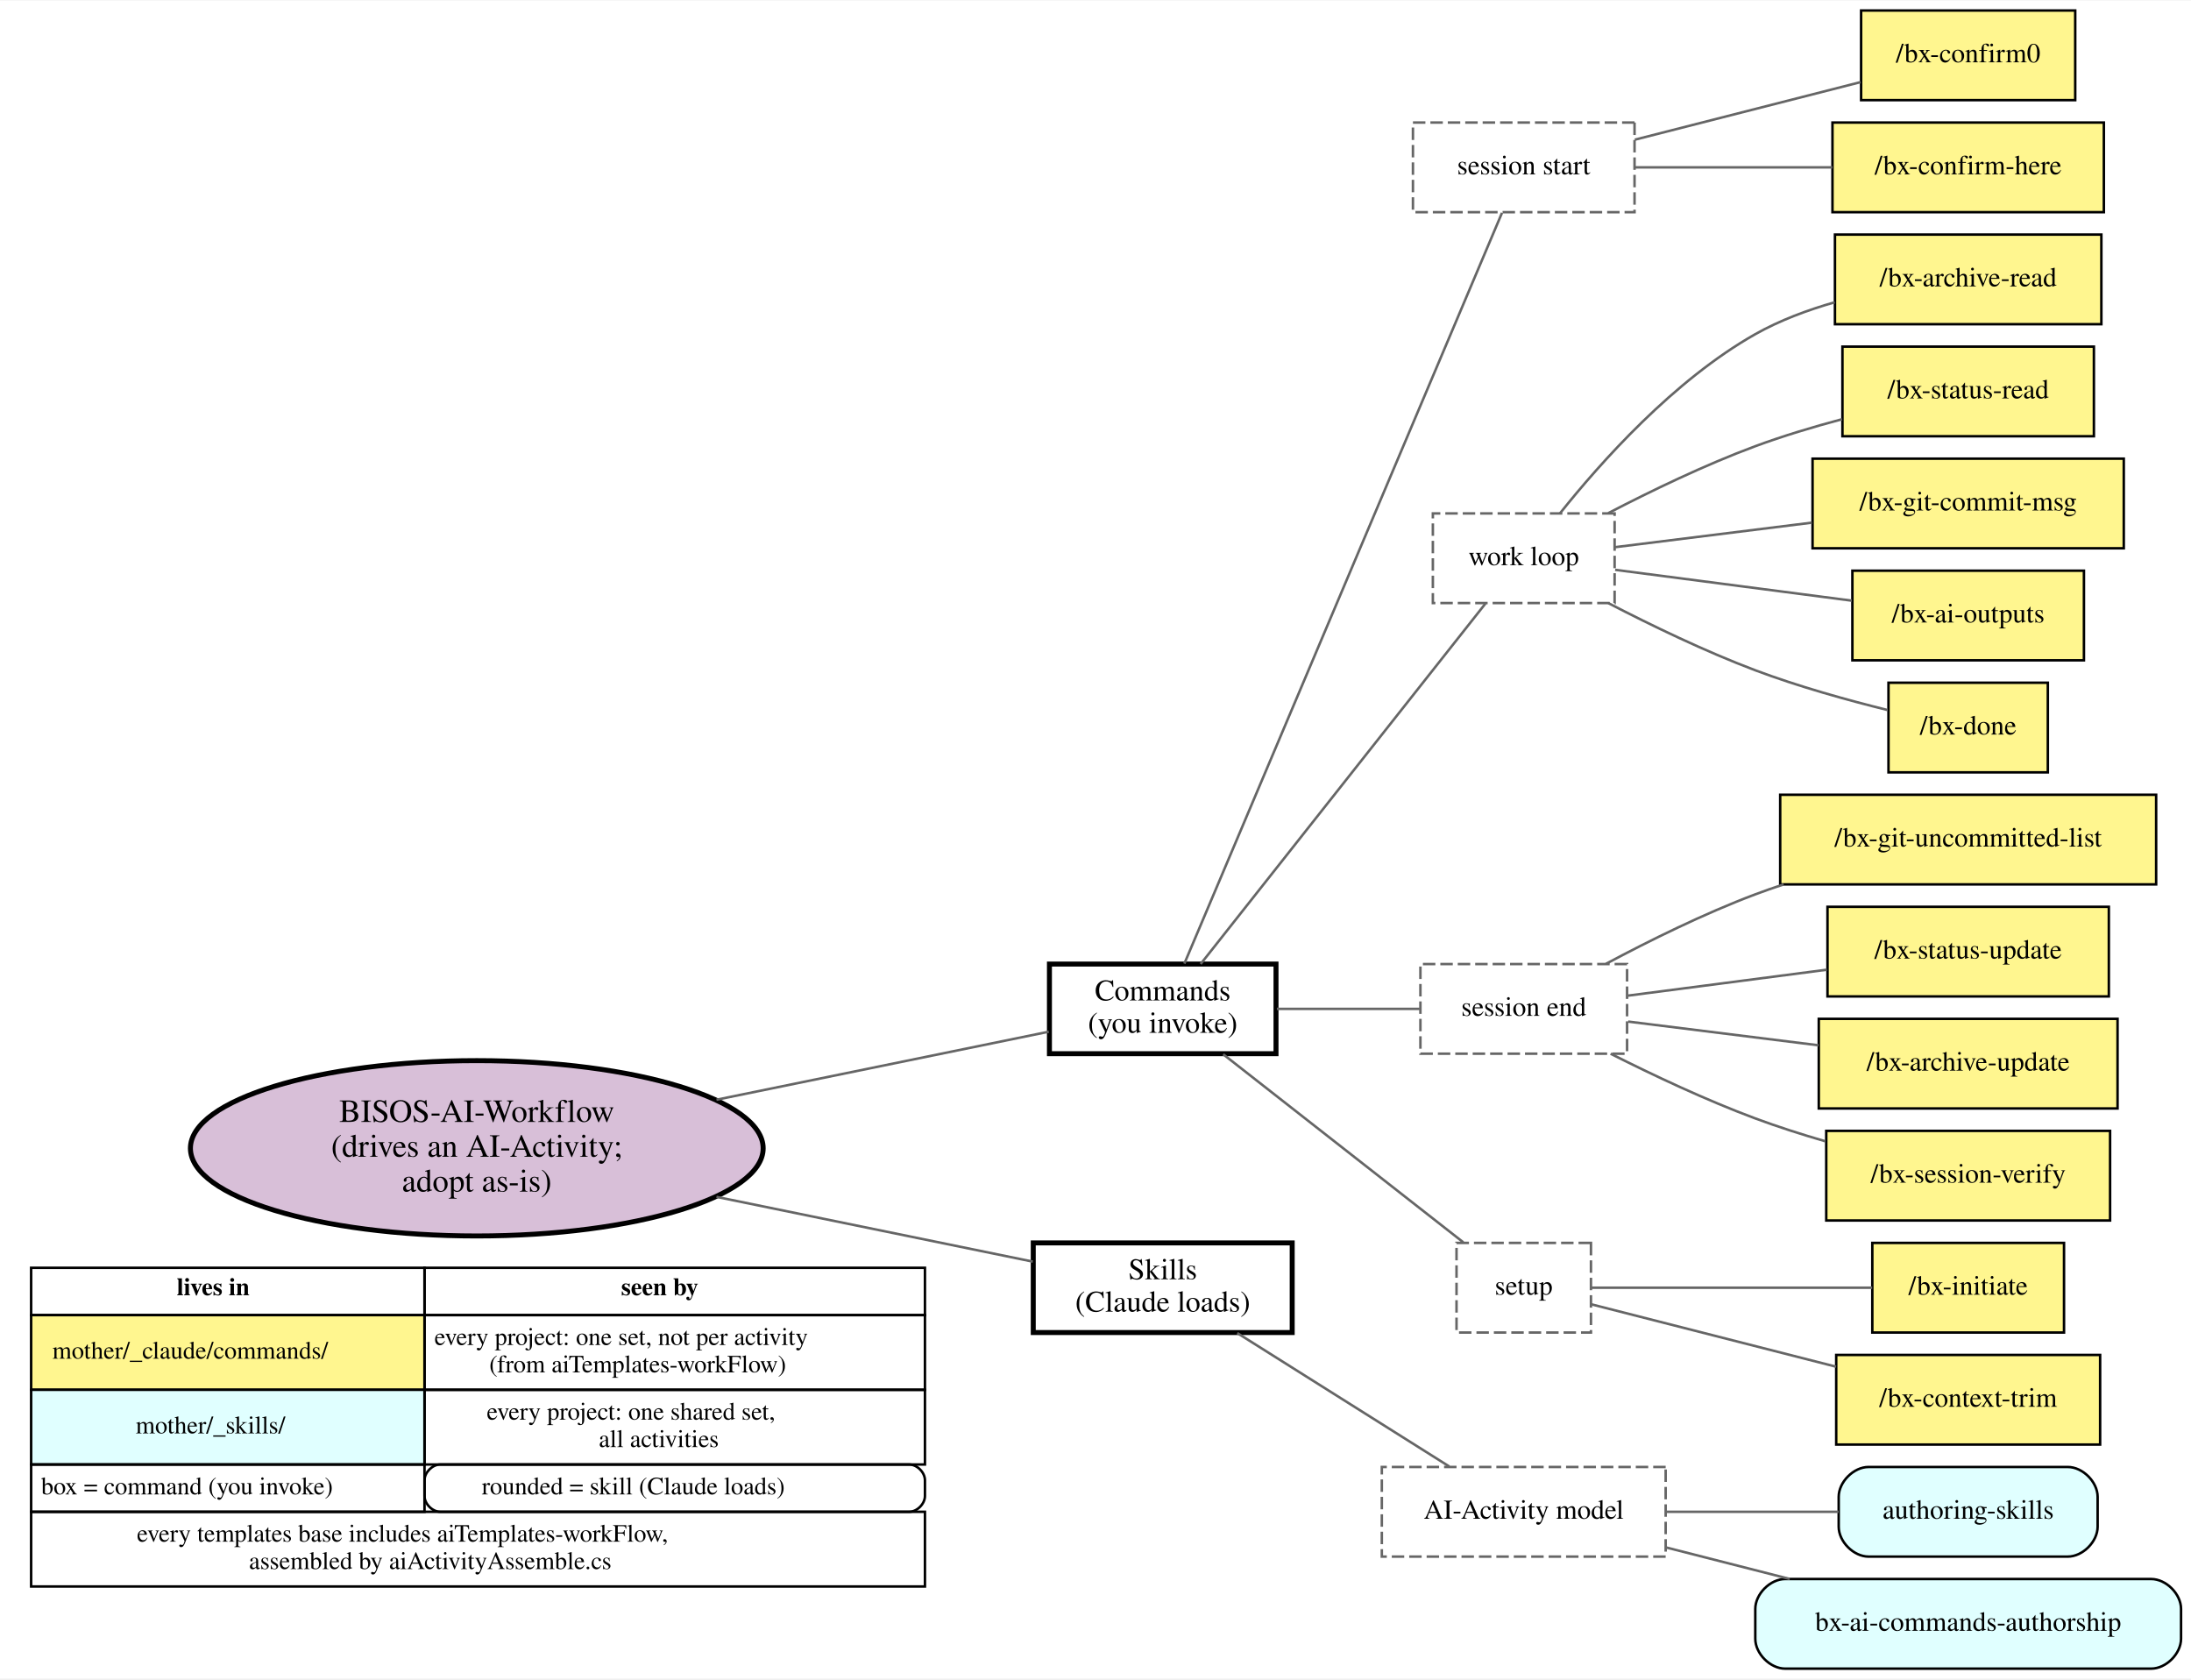
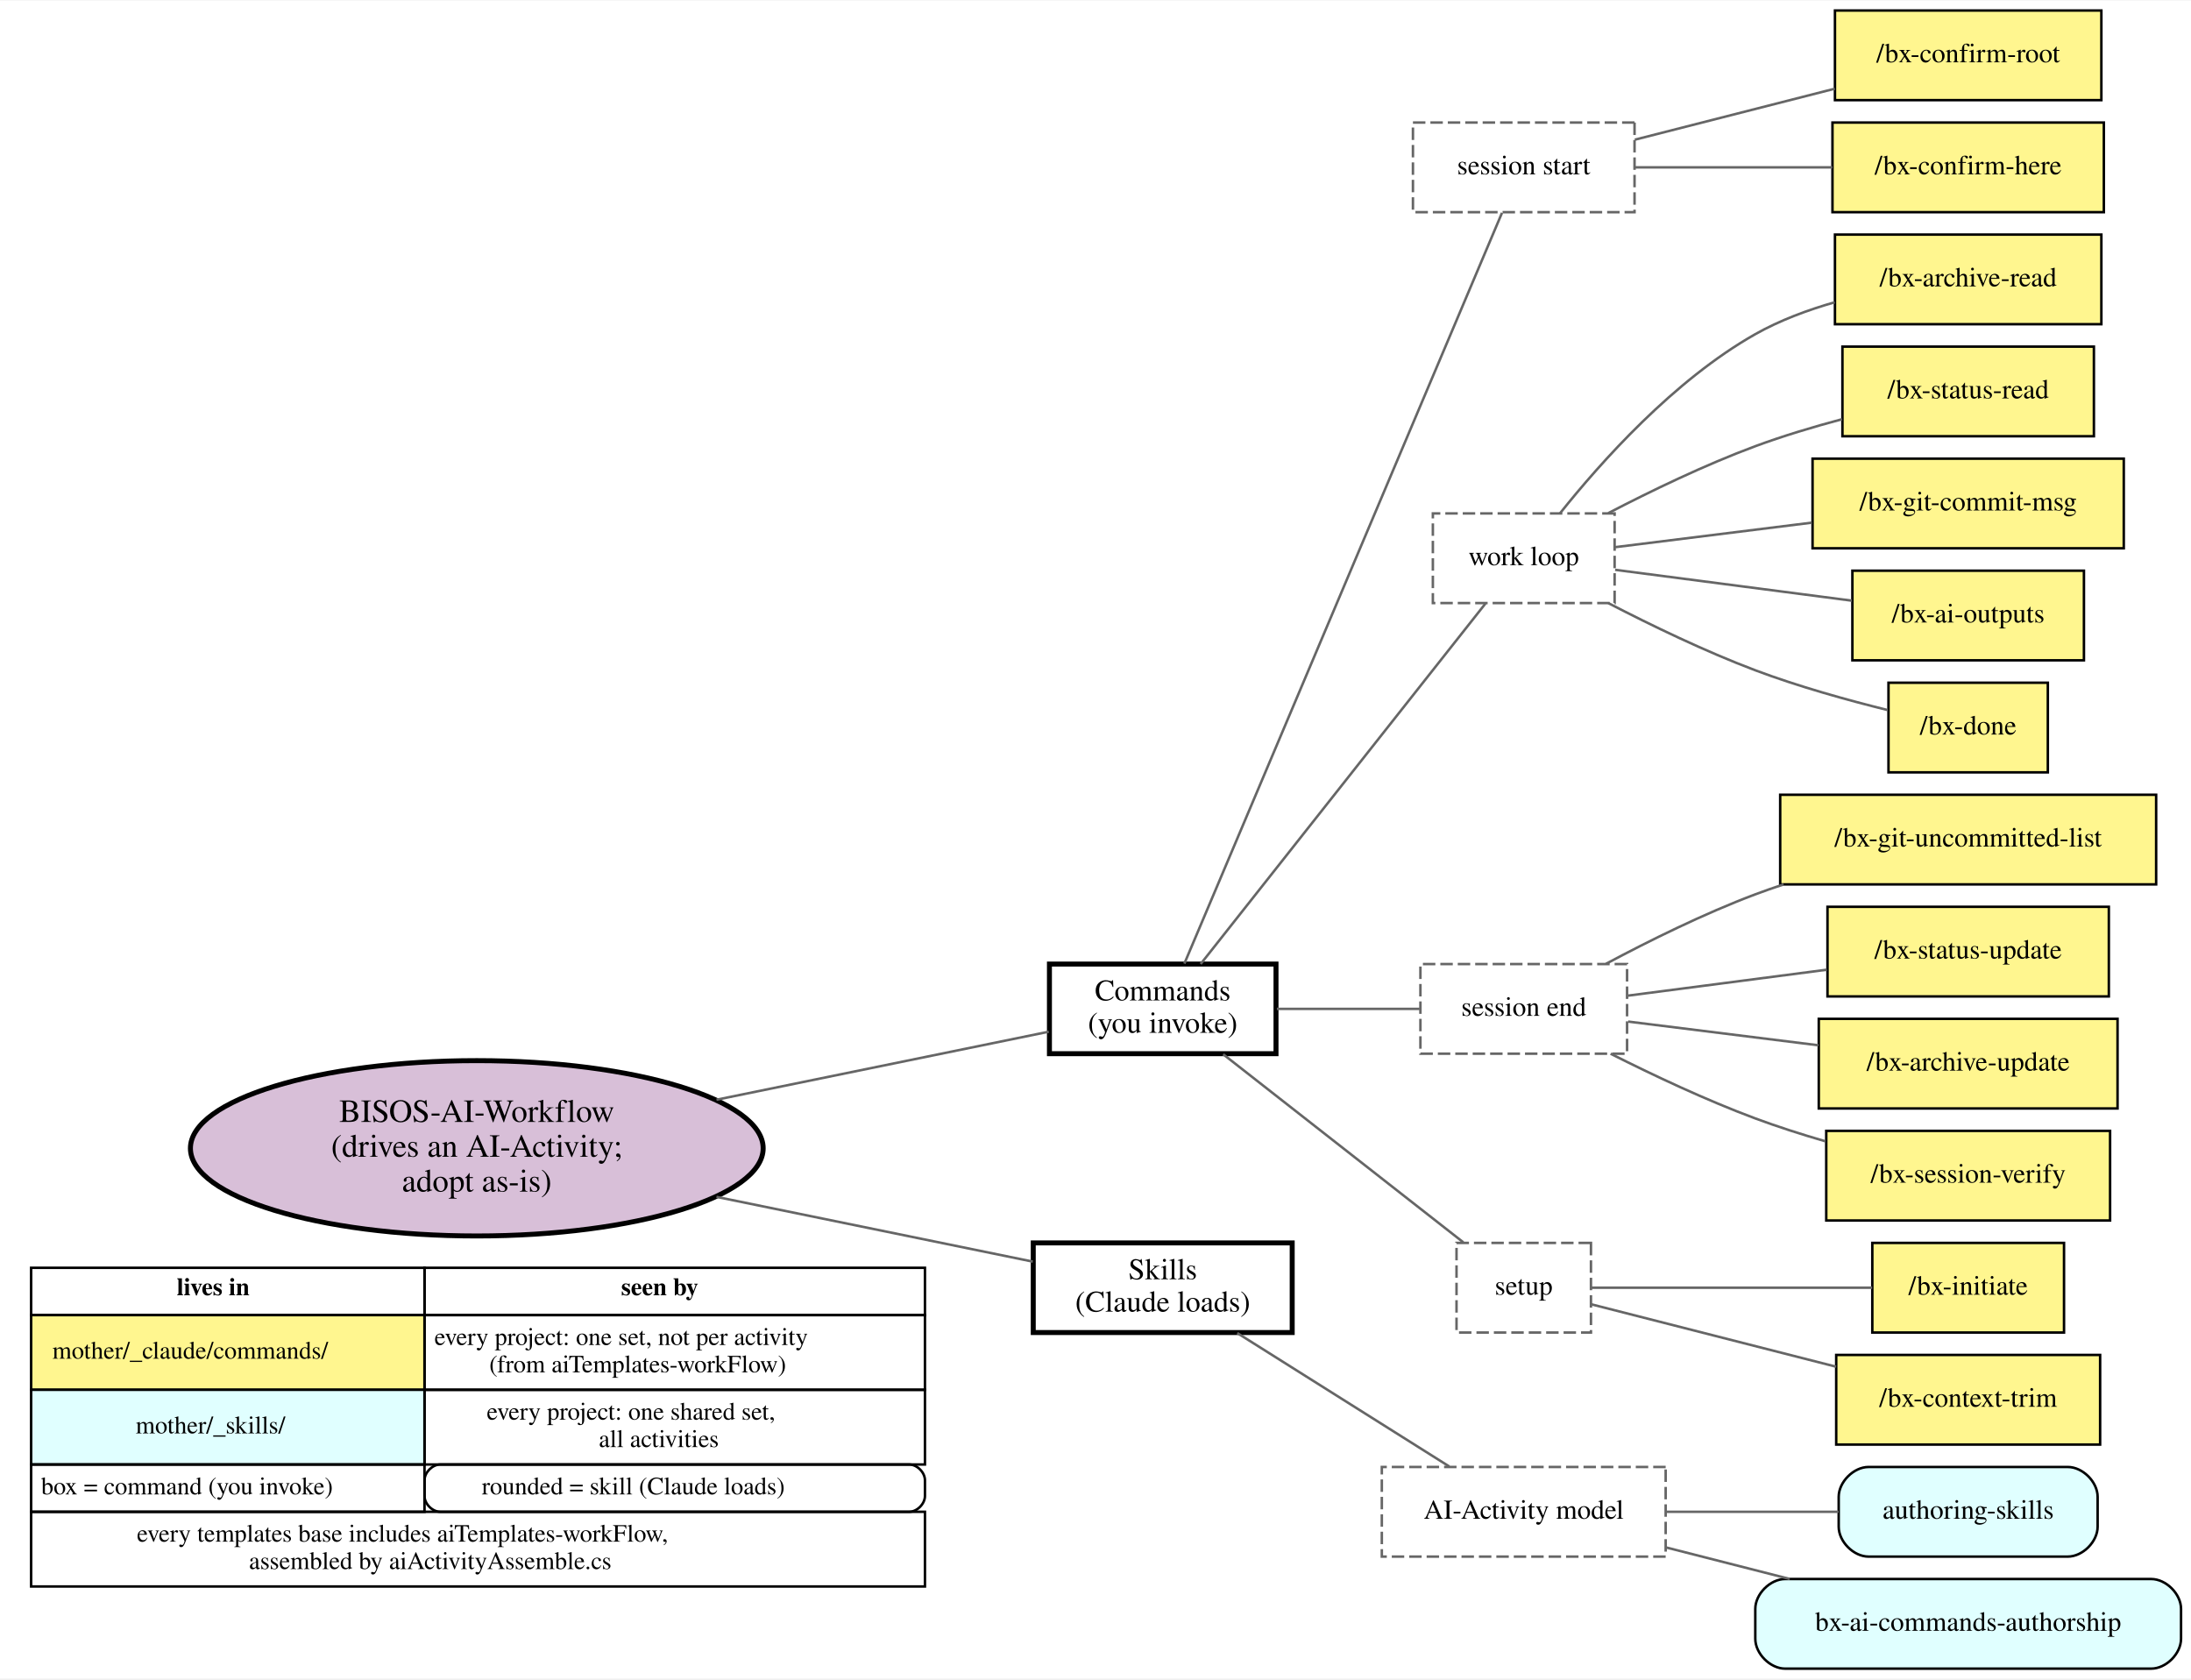
<svg xmlns="http://www.w3.org/2000/svg" width="792pt" height="607pt" viewBox="0 0 880.00 674.00">
  <g id="graph0" class="graph" transform="scale(1 1) rotate(0) translate(4 670)">
    <polygon fill="white" stroke="transparent" points="-4,4 -4,-670 876,-670 876,4 -4,4" />
    <g id="node1" class="node">
      <ellipse fill="thistle" stroke="black" stroke-width="2" cx="187.5" cy="-209" rx="115.02" ry="35.21" />
      <text text-anchor="middle" x="187.5" y="-219.6" font-family="Times,serif" font-size="13.00">BISOS-AI-Workflow</text>
      <text text-anchor="middle" x="187.5" y="-205.6" font-family="Times,serif" font-size="13.00">(drives an AI-Activity;</text>
      <text text-anchor="middle" x="187.5" y="-191.6" font-family="Times,serif" font-size="13.00">adopt as-is)</text>
    </g>
    <g id="node2" class="node">
      <polygon fill="none" stroke="black" stroke-width="2" points="508.5,-283 417.5,-283 417.5,-247 508.5,-247 508.5,-283" />
      <text text-anchor="middle" x="463" y="-268.4" font-family="Times,serif" font-size="12.00">Commands</text>
      <text text-anchor="middle" x="463" y="-255.4" font-family="Times,serif" font-size="12.00">(you invoke)</text>
    </g>
    <g id="edge1" class="edge">
      <path fill="none" stroke="#666666" d="M283.77,-228.51C329.1,-237.79 381.14,-248.44 417.23,-255.83" />
    </g>
    <g id="node3" class="node">
      <polygon fill="none" stroke="black" stroke-width="2" points="515,-171 411,-171 411,-135 515,-135 515,-171" />
      <text text-anchor="middle" x="463" y="-156.4" font-family="Times,serif" font-size="12.00">Skills</text>
      <text text-anchor="middle" x="463" y="-143.4" font-family="Times,serif" font-size="12.00">(Claude loads)</text>
    </g>
    <g id="edge2" class="edge">
      <path fill="none" stroke="#666666" d="M283.77,-189.49C326.48,-180.75 375.14,-170.78 410.82,-163.48" />
    </g>
    <g id="node24" class="node">
      <polygon fill="none" stroke="black" points="8.5,-142 8.5,-161 166.5,-161 166.5,-142 8.5,-142" />
      <text text-anchor="start" x="67" y="-150" font-family="Times,serif" font-weight="bold" font-size="10.00">lives in</text>
      <polygon fill="none" stroke="black" points="166.5,-142 166.5,-161 367.5,-161 367.5,-142 166.5,-142" />
      <text text-anchor="start" x="245.5" y="-150" font-family="Times,serif" font-weight="bold" font-size="10.00">seen by</text>
      <polygon fill="#fff68f" stroke="transparent" points="8.5,-112 8.5,-142 166.5,-142 166.5,-112 8.5,-112" />
      <polygon fill="none" stroke="black" points="8.5,-112 8.5,-142 166.5,-142 166.5,-112 8.5,-112" />
      <text text-anchor="start" x="17" y="-124.5" font-family="Times,serif" font-size="10.00">mother/_claude/commands/</text>
      <polygon fill="none" stroke="black" points="166.5,-112 166.5,-142 367.5,-142 367.5,-112 166.5,-112" />
      <text text-anchor="start" x="170.5" y="-130" font-family="Times,serif" font-size="10.00">every project: one set, not per activity</text>
      <text text-anchor="start" x="192.5" y="-119" font-family="Times,serif" font-size="10.00">(from aiTemplates-workFlow)</text>
      <polygon fill="lightcyan" stroke="transparent" points="8.5,-82 8.5,-112 166.5,-112 166.5,-82 8.5,-82" />
      <polygon fill="none" stroke="black" points="8.5,-82 8.5,-112 166.5,-112 166.5,-82 8.5,-82" />
      <text text-anchor="start" x="50.5" y="-94.5" font-family="Times,serif" font-size="10.00">mother/_skills/</text>
      <polygon fill="none" stroke="black" points="166.5,-82 166.5,-112 367.5,-112 367.5,-82 166.5,-82" />
      <text text-anchor="start" x="191.5" y="-100" font-family="Times,serif" font-size="10.00">every project: one shared set,</text>
      <text text-anchor="start" x="236.5" y="-89" font-family="Times,serif" font-size="10.00">all activities</text>
      <polygon fill="none" stroke="black" points="8.5,-63 8.5,-82 166.5,-82 166.5,-63 8.5,-63" />
      <text text-anchor="start" x="12.5" y="-70" font-family="Times,serif" font-size="10.00">box = command (you invoke)</text>
      <path fill="none" stroke="black" d="M172.83,-63C172.83,-63 361.17,-63 361.17,-63 364.33,-63 367.5,-66.17 367.5,-69.33 367.5,-69.33 367.5,-75.67 367.5,-75.67 367.5,-78.83 364.33,-82 361.17,-82 361.17,-82 172.83,-82 172.83,-82 169.67,-82 166.5,-78.83 166.5,-75.67 166.5,-75.67 166.5,-69.33 166.5,-69.33 166.5,-66.17 169.67,-63 172.83,-63" />
      <text text-anchor="start" x="189.5" y="-70" font-family="Times,serif" font-size="10.00">rounded = skill (Claude loads)</text>
      <polygon fill="none" stroke="black" points="8.5,-33 8.5,-63 367.5,-63 367.5,-33 8.5,-33" />
      <text text-anchor="start" x="51" y="-51" font-family="Times,serif" font-size="10.00">every templates base includes aiTemplates-workFlow,</text>
      <text text-anchor="start" x="96" y="-40" font-family="Times,serif" font-size="10.00">assembled by aiActivityAssemble.cs</text>
    </g>
    <g id="node4" class="node">
      <polygon fill="none" stroke="#666666" stroke-dasharray="5,2" points="652.5,-621 563.5,-621 563.5,-585 652.5,-585 652.5,-621" />
      <text text-anchor="middle" x="608" y="-600.2" font-family="Times,serif" font-size="11.00">session start</text>
    </g>
    <g id="edge3" class="edge">
      <path fill="none" stroke="#666666" d="M471.69,-283.17C496.52,-341.86 574.39,-525.92 599.27,-584.74" />
    </g>
    <g id="node7" class="node">
      <polygon fill="none" stroke="#666666" stroke-dasharray="5,2" points="644.5,-464 571.5,-464 571.5,-428 644.5,-428 644.5,-464" />
      <text text-anchor="middle" x="608" y="-443.2" font-family="Times,serif" font-size="11.00">work loop</text>
    </g>
    <g id="edge6" class="edge">
      <path fill="none" stroke="#666666" d="M478.23,-283.02C505.57,-317.62 565.15,-393.03 592.61,-427.79" />
    </g>
    <g id="node13" class="node">
      <polygon fill="none" stroke="#666666" stroke-dasharray="5,2" points="649.5,-283 566.5,-283 566.5,-247 649.5,-247 649.5,-283" />
      <text text-anchor="middle" x="608" y="-262.2" font-family="Times,serif" font-size="11.00">session end</text>
    </g>
    <g id="edge12" class="edge">
      <path fill="none" stroke="#666666" d="M508.85,-265C527.2,-265 548.28,-265 566.19,-265" />
    </g>
    <g id="node18" class="node">
      <polygon fill="none" stroke="#666666" stroke-dasharray="5,2" points="635,-171 581,-171 581,-135 635,-135 635,-171" />
      <text text-anchor="middle" x="608" y="-150.2" font-family="Times,serif" font-size="11.00">setup</text>
    </g>
    <g id="edge17" class="edge">
      <path fill="none" stroke="#666666" d="M487.29,-246.76C513.89,-225.93 557.13,-192.06 583.72,-171.24" />
    </g>
    <g id="node21" class="node">
      <polygon fill="none" stroke="#666666" stroke-dasharray="5,2" points="665,-81 551,-81 551,-45 665,-45 665,-81" />
      <text text-anchor="middle" x="608" y="-60.2" font-family="Times,serif" font-size="11.00">AI-Activity model</text>
    </g>
    <g id="edge20" class="edge">
      <path fill="none" stroke="#666666" d="M492.94,-134.79C517.75,-119.17 553.31,-96.79 578.1,-81.19" />
    </g>
    <g id="node5" class="node">
-       <polygon fill="#fff68f" stroke="black" points="829.5,-666 743.5,-666 743.5,-630 829.5,-630 829.5,-666" />
-       <text text-anchor="middle" x="786.5" y="-645.2" font-family="Times,serif" font-size="11.00">/bx-confirm0</text>
+       <polygon fill="#fff68f" stroke="black" points="840,-666 733,-666 733,-630 840,-630 840,-666" />
+       <text text-anchor="middle" x="786.5" y="-645.2" font-family="Times,serif" font-size="11.00">/bx-confirm-root</text>
    </g>
    <g id="edge4" class="edge">
-       <path fill="none" stroke="#666666" d="M652.63,-614.12C680.29,-621.18 715.9,-630.25 743.29,-637.24" />
+       <path fill="none" stroke="#666666" d="M652.63,-614.12C676.93,-620.32 707.34,-628.07 732.94,-634.6" />
    </g>
    <g id="node6" class="node">
      <polygon fill="#fff68f" stroke="black" points="841,-621 732,-621 732,-585 841,-585 841,-621" />
      <text text-anchor="middle" x="786.5" y="-600.2" font-family="Times,serif" font-size="11.00">/bx-confirm-here</text>
    </g>
    <g id="edge5" class="edge">
      <path fill="none" stroke="#666666" d="M652.63,-603C676.62,-603 706.58,-603 731.97,-603" />
    </g>
    <g id="node8" class="node">
      <polygon fill="#fff68f" stroke="black" points="840,-576 733,-576 733,-540 840,-540 840,-576" />
      <text text-anchor="middle" x="786.5" y="-555.2" font-family="Times,serif" font-size="11.00">/bx-archive-read</text>
    </g>
    <g id="edge7" class="edge">
      <path fill="none" stroke="#666666" d="M622.56,-464.04C638.91,-484.54 668.32,-517.53 701,-536 710.77,-541.52 721.95,-545.69 732.91,-548.82" />
    </g>
    <g id="node9" class="node">
      <polygon fill="#fff68f" stroke="black" points="837,-531 736,-531 736,-495 837,-495 837,-531" />
      <text text-anchor="middle" x="786.5" y="-510.2" font-family="Times,serif" font-size="11.00">/bx-status-read</text>
    </g>
    <g id="edge8" class="edge">
      <path fill="none" stroke="#666666" d="M641.94,-464.11C659.17,-473.06 680.83,-483.53 701,-491 712.09,-495.11 724.26,-498.75 735.83,-501.84" />
    </g>
    <g id="node10" class="node">
      <polygon fill="#fff68f" stroke="black" points="849,-486 724,-486 724,-450 849,-450 849,-486" />
      <text text-anchor="middle" x="786.5" y="-465.2" font-family="Times,serif" font-size="11.00">/bx-git-commit-msg</text>
    </g>
    <g id="edge9" class="edge">
      <path fill="none" stroke="#666666" d="M644.72,-450.45C667.38,-453.28 697.31,-457.01 723.75,-460.3" />
    </g>
    <g id="node11" class="node">
      <polygon fill="#fff68f" stroke="black" points="833,-441 740,-441 740,-405 833,-405 833,-441" />
      <text text-anchor="middle" x="786.5" y="-420.2" font-family="Times,serif" font-size="11.00">/bx-ai-outputs</text>
    </g>
    <g id="edge10" class="edge">
      <path fill="none" stroke="#666666" d="M644.72,-441.35C672.12,-437.78 710.14,-432.82 739.76,-428.96" />
    </g>
    <g id="node12" class="node">
      <polygon fill="#fff68f" stroke="black" points="818.5,-396 754.5,-396 754.5,-360 818.5,-360 818.5,-396" />
      <text text-anchor="middle" x="786.5" y="-375.2" font-family="Times,serif" font-size="11.00">/bx-done</text>
    </g>
    <g id="edge11" class="edge">
      <path fill="none" stroke="#666666" d="M641.97,-427.98C659.21,-419.05 680.87,-408.59 701,-401 718.22,-394.51 738.03,-389.02 754.15,-385.03" />
    </g>
    <g id="node14" class="node">
      <polygon fill="#fff68f" stroke="black" points="862,-351 711,-351 711,-315 862,-315 862,-351" />
      <text text-anchor="middle" x="786.5" y="-330.2" font-family="Times,serif" font-size="11.00">/bx-git-uncommitted-list</text>
    </g>
    <g id="edge13" class="edge">
      <path fill="none" stroke="#666666" d="M641.04,-283.1C658.4,-292.36 680.44,-303.28 701,-311 704.69,-312.39 708.5,-313.72 712.37,-314.99" />
    </g>
    <g id="node15" class="node">
      <polygon fill="#fff68f" stroke="black" points="843,-306 730,-306 730,-270 843,-270 843,-306" />
      <text text-anchor="middle" x="786.5" y="-285.2" font-family="Times,serif" font-size="11.00">/bx-status-update</text>
    </g>
    <g id="edge14" class="edge">
      <path fill="none" stroke="#666666" d="M649.94,-270.33C673.66,-273.43 703.87,-277.36 729.75,-280.73" />
    </g>
    <g id="node16" class="node">
      <polygon fill="#fff68f" stroke="black" points="846.5,-261 726.5,-261 726.5,-225 846.5,-225 846.5,-261" />
      <text text-anchor="middle" x="786.5" y="-240.2" font-family="Times,serif" font-size="11.00">/bx-archive-update</text>
    </g>
    <g id="edge15" class="edge">
      <path fill="none" stroke="#666666" d="M649.94,-259.9C672.65,-257.07 701.29,-253.5 726.39,-250.37" />
    </g>
    <g id="node17" class="node">
      <polygon fill="#fff68f" stroke="black" points="843.5,-216 729.5,-216 729.5,-180 843.5,-180 843.5,-216" />
      <text text-anchor="middle" x="786.5" y="-195.2" font-family="Times,serif" font-size="11.00">/bx-session-verify</text>
    </g>
    <g id="edge16" class="edge">
      <path fill="none" stroke="#666666" d="M642.88,-246.99C659.98,-238.37 681.25,-228.34 701,-221 709.98,-217.66 719.65,-214.57 729.14,-211.82" />
    </g>
    <g id="node19" class="node">
      <polygon fill="#fff68f" stroke="black" points="825,-171 748,-171 748,-135 825,-135 825,-171" />
      <text text-anchor="middle" x="786.5" y="-150.2" font-family="Times,serif" font-size="11.00">/bx-initiate</text>
    </g>
    <g id="edge18" class="edge">
      <path fill="none" stroke="#666666" d="M635.04,-153C664.87,-153 713.97,-153 747.93,-153" />
    </g>
    <g id="node20" class="node">
      <polygon fill="#fff68f" stroke="black" points="839.5,-126 733.5,-126 733.5,-90 839.5,-90 839.5,-126" />
      <text text-anchor="middle" x="786.5" y="-105.2" font-family="Times,serif" font-size="11.00">/bx-context-trim</text>
    </g>
    <g id="edge19" class="edge">
      <path fill="none" stroke="#666666" d="M635.04,-146.36C660.84,-139.78 701.06,-129.53 733.43,-121.28" />
    </g>
    <g id="node22" class="node">
      <path fill="lightcyan" stroke="black" d="M826.5,-81C826.5,-81 746.5,-81 746.5,-81 740.5,-81 734.5,-75 734.5,-69 734.5,-69 734.5,-57 734.5,-57 734.5,-51 740.5,-45 746.5,-45 746.5,-45 826.5,-45 826.5,-45 832.5,-45 838.5,-51 838.5,-57 838.5,-57 838.5,-69 838.5,-69 838.5,-75 832.5,-81 826.5,-81" />
      <text text-anchor="middle" x="786.5" y="-60.2" font-family="Times,serif" font-size="11.00">authoring-skills</text>
    </g>
    <g id="edge21" class="edge">
      <path fill="none" stroke="#666666" d="M665.33,-63C687.53,-63 712.83,-63 734.48,-63" />
    </g>
    <g id="node23" class="node">
      <path fill="lightcyan" stroke="black" d="M860,-36C860,-36 713,-36 713,-36 707,-36 701,-30 701,-24 701,-24 701,-12 701,-12 701,-6 707,0 713,0 713,0 860,0 860,0 866,0 872,-6 872,-12 872,-12 872,-24 872,-24 872,-30 866,-36 860,-36" />
      <text text-anchor="middle" x="786.5" y="-15.2" font-family="Times,serif" font-size="11.00">bx-ai-commands-authorship</text>
    </g>
    <g id="edge22" class="edge">
      <path fill="none" stroke="#666666" d="M665.33,-48.64C681.07,-44.63 698.37,-40.21 714.83,-36.02" />
    </g>
  </g>
</svg>
